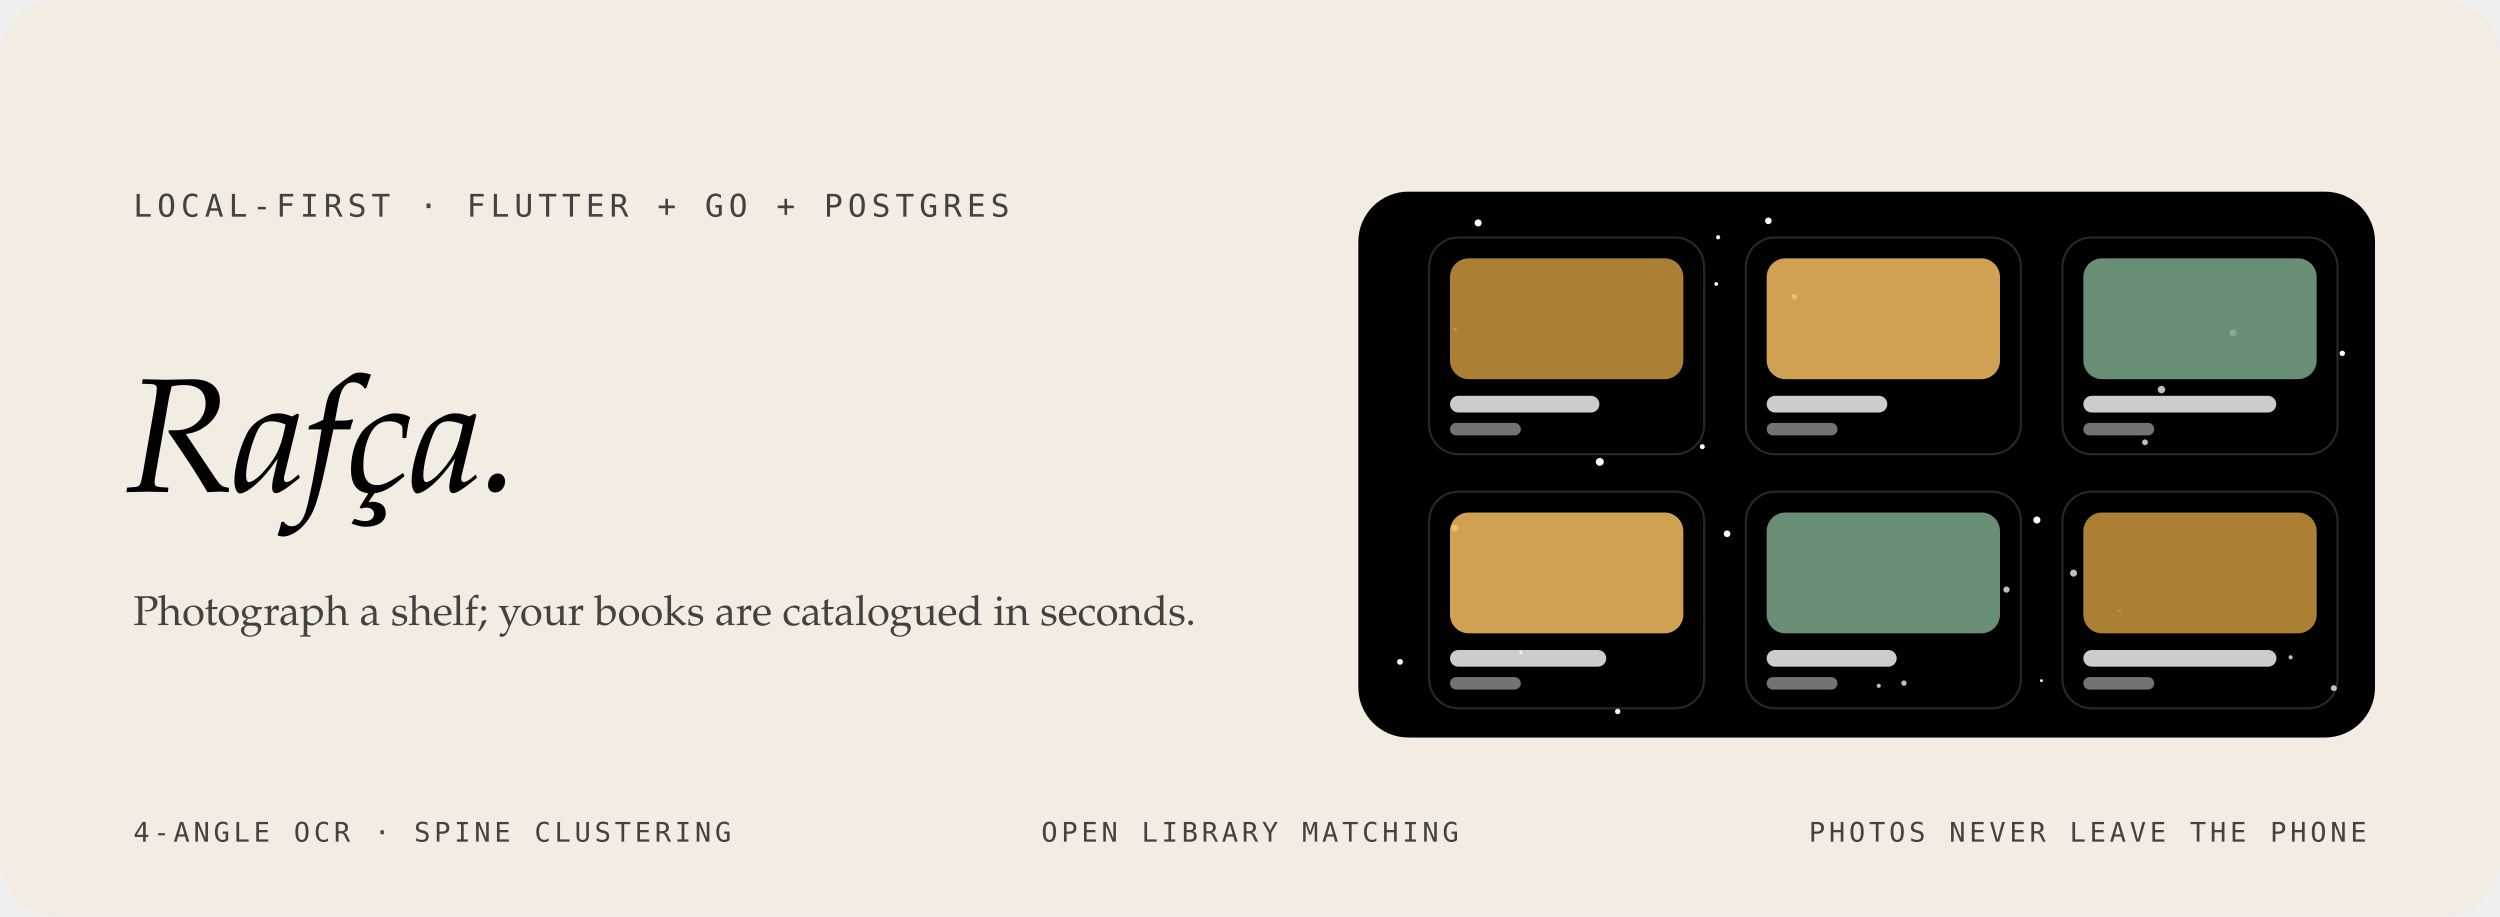
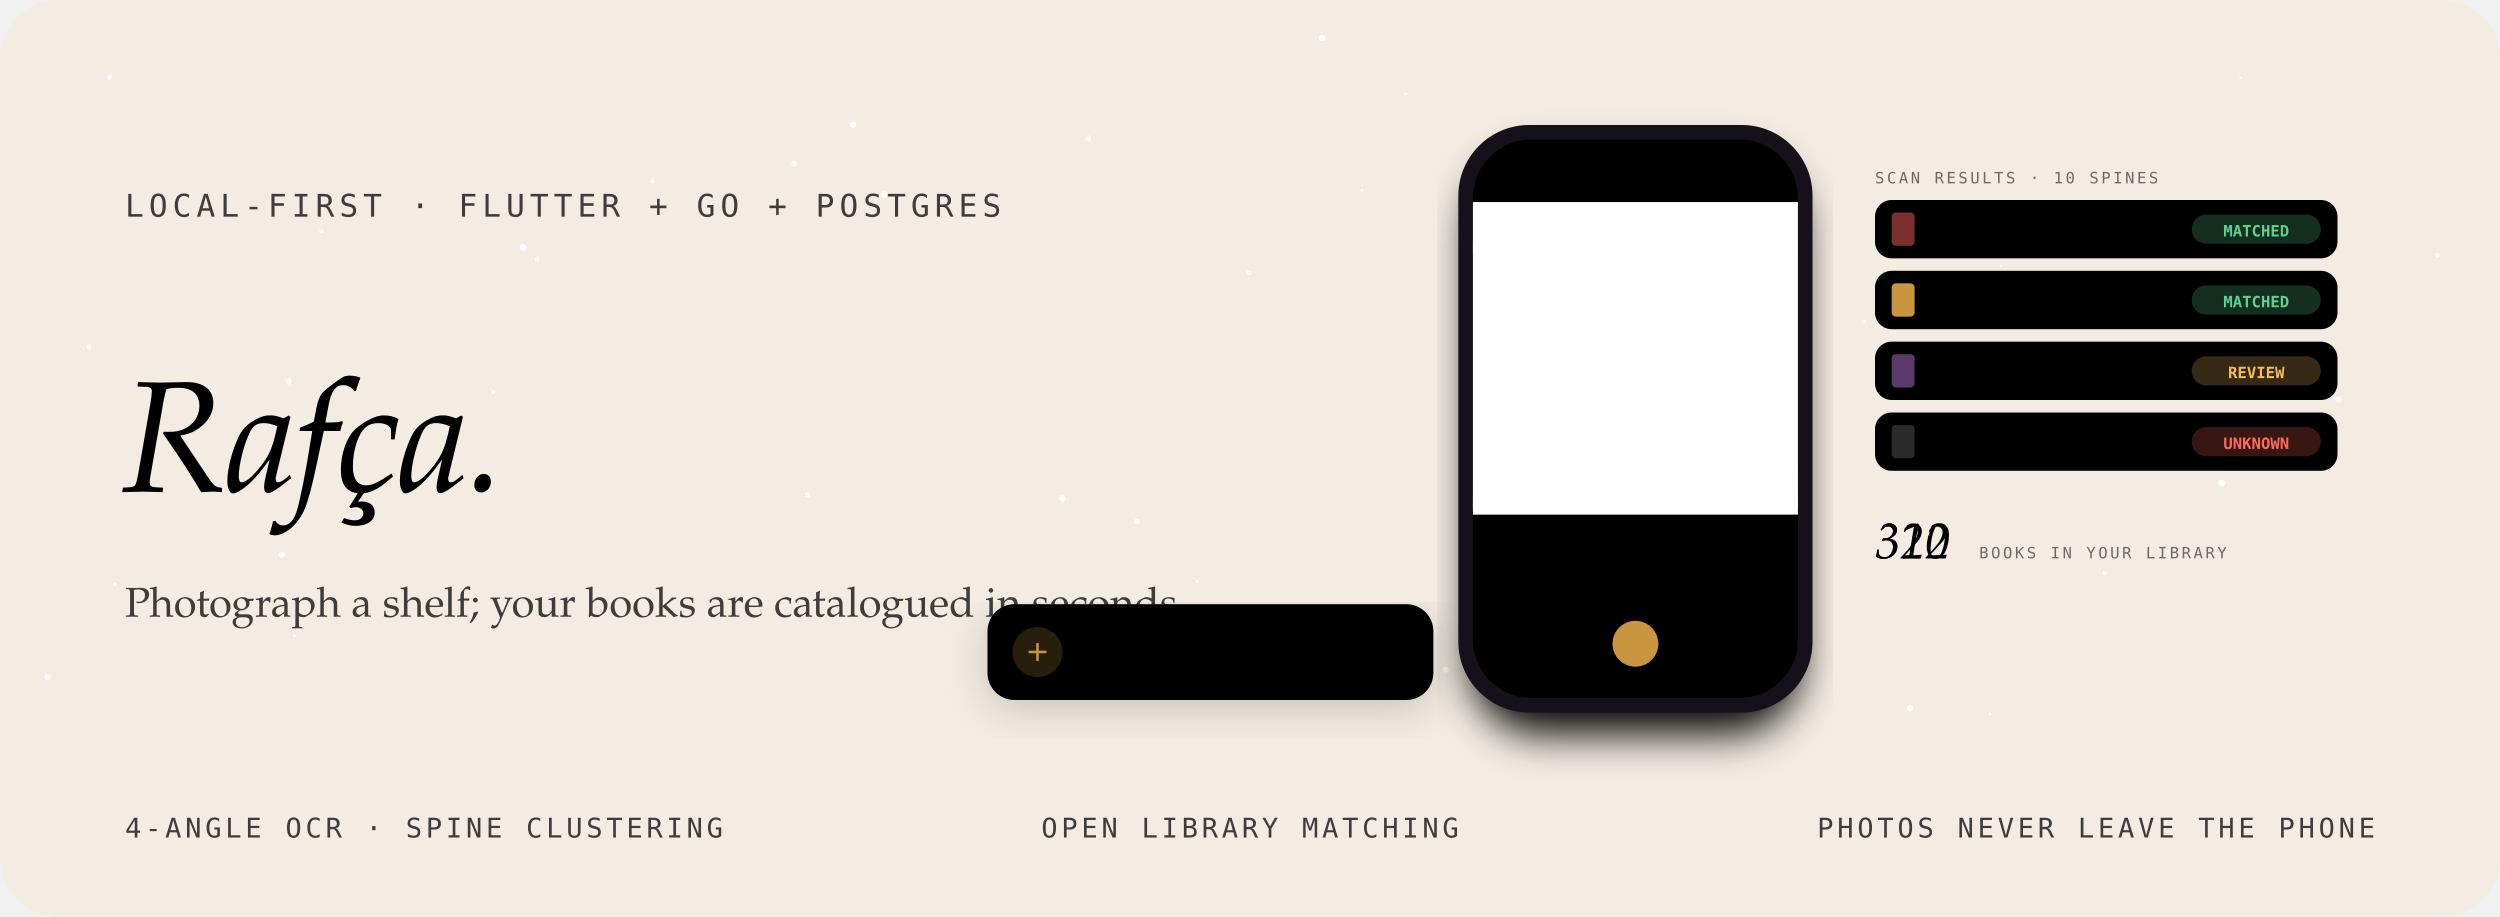
<svg xmlns="http://www.w3.org/2000/svg" viewBox="0 0 1200 440" width="1200" height="440" role="img" aria-label="Rafça — catalogue your bookshelf from a single photo">
  <style>
.bg{animation:bg 12s linear infinite}
@keyframes bg{0%,8%{fill:#f2ece2}28%{fill:#4a3e30}48%,80%{fill:#12100e}90%,100%{fill:#f2ece2}}
.ink{animation:ink 12s linear infinite}
- @keyframes ink{0%,8%{fill:#2a2219}28%{fill:#f8f0e2}48%,80%{fill:#f2e8d8}90%,100%{fill:#2a2219}}
+ @keyframes ink{0%,17.5%{fill:#2a2219}18.5%,28%{fill:#f8f0e2}48%,84.5%{fill:#f2e8d8}85.5%,100%{fill:#2a2219}}
.rule{animation:rule 12s linear infinite}
- @keyframes rule{0%,8%{stroke:#2a221933}28%{stroke:#f8f0e233}48%,80%{stroke:#f2e8d833}90%,100%{stroke:#2a221933}}
- .panel{animation:panel 12s linear infinite}
- @keyframes panel{0%,8%{fill:#2a221912}28%{fill:#f8f0e212}48%,80%{fill:#f2e8d812}90%,100%{fill:#2a221912}}
- .muted{opacity:.72}
+ @keyframes rule{0%,17.5%{stroke:#2a221933}18.5%,28%{stroke:#f8f0e233}48%,84.5%{stroke:#f2e8d833}85.5%,100%{stroke:#2a221933}}
+ .muted{opacity:.74}
.stars{animation:stars 12s linear infinite}
- @keyframes stars{0%,8%{opacity:0}28%{opacity:.25}48%,80%{opacity:.9}90%,100%{opacity:0}}
+ @keyframes stars{0%,8%{opacity:0}28%{opacity:.2}48%,80%{opacity:.85}90%,100%{opacity:0}}
@keyframes tw{0%,100%{opacity:1}50%{opacity:.25}}
- .lit{filter:drop-shadow(0 0 4px currentColor)}
- .pulse{animation:pulse 2.8s ease-in-out infinite;transform-box:fill-box;transform-origin:center}
- @keyframes pulse{0%,100%{transform:scale(1)}50%{transform:scale(1.18)}}
- @keyframes spin{0%{transform:scaleX(1)}50%{transform:scaleX(0)}100%{transform:scaleX(-1)}}
- @keyframes ping{0%{transform:scale(.6);opacity:1}100%{transform:scale(3.2);opacity:0}}
- @keyframes dash{to{stroke-dashoffset:-20}}
- @keyframes grow{0%{transform:scaleY(.08)}35%,80%{transform:scaleY(1)}100%{transform:scaleY(.08)}}
- @keyframes draw{0%{stroke-dashoffset:700}45%,80%{stroke-dashoffset:0}100%{stroke-dashoffset:-700}}
- @keyframes blink{50%{opacity:0}}
- @keyframes feed{0%{transform:translateY(150px);opacity:0}15%{opacity:1}85%{opacity:1}100%{transform:translateY(-30px);opacity:0}}
- @keyframes float{0%,100%{transform:translateY(0)}50%{transform:translateY(-10px)}}
- @keyframes slide{to{transform:translateX(100px)}}
- @keyframes eq{from{transform:scaleY(.15)}to{transform:scaleY(1)}}
- @keyframes drop{0%,6%{transform:scaleY(0);opacity:0}16%,88%{transform:scaleY(1);opacity:1}96%,100%{transform:scaleY(0);opacity:0}}
- @keyframes gauge{0%,10%{stroke-dashoffset:390}40%,85%{stroke-dashoffset:110}100%{stroke-dashoffset:390}}
- @keyframes lift{0%,100%{transform:translateY(0)}50%{transform:translateY(-6px)}}
- @keyframes sweep{0%{transform:skewX(-18deg) translateX(0)}60%,100%{transform:skewX(-18deg) translateX(788px)}}
- 
+ .bezel{animation:bezel 12s linear infinite}
+ @keyframes bezel{0%,8%{fill:#fffaf6}28%{fill:#5a2c45}48%,80%{fill:#20121b}90%,100%{fill:#fffaf6}}
+ .scr{animation:scr 12s linear infinite}
+ @keyframes scr{0%,8%{fill:#fff3ee}28%{fill:#3a1b2c}48%,80%{fill:#140a12}90%,100%{fill:#fff3ee}}
+ .rowbg{animation:rowbg 12s linear infinite}
+ @keyframes rowbg{0%,8%{fill:#2a142010}28%{fill:#fff0f512}48%,80%{fill:#ffffff0c}90%,100%{fill:#2a142010}}
+ .pill{animation:pill 12s linear infinite}
+ @keyframes pill{0%,8%{fill:#2a14200d}28%{fill:#fff0f51a}48%,80%{fill:#ffffff12}90%,100%{fill:#2a14200d}}
+ .toast{animation:toast 12s linear infinite}
+ @keyframes toast{0%,8%{fill:#ffffff}28%{fill:#4a2238}48%,80%{fill:#26121e}90%,100%{fill:#ffffff}}
+ .edge{animation:edge 12s linear infinite}
+ @keyframes edge{0%,8%{stroke:#2a142024}28%{stroke:#fff0f526}48%,80%{stroke:#ffffff1f}90%,100%{stroke:#2a142024}}
+ .shade{animation:shade 12s linear infinite}
+ @keyframes shade{0%,8%{fill-opacity:.10}28%{fill-opacity:.22}48%,80%{fill-opacity:.45}90%,100%{fill-opacity:.10}}
+ .lit{filter:drop-shadow(0 0 3px currentColor)}
+ .caret{animation:blink 1s steps(1) infinite}@keyframes blink{50%{opacity:0}}
+ .ping{animation:ping 1.6s ease-out infinite;transform-box:fill-box;transform-origin:center}@keyframes ping{0%{transform:scale(.5);opacity:.9}100%{transform:scale(2.6);opacity:0}}
+ .spin{animation:spin 8s linear infinite;transform-box:fill-box;transform-origin:center}@keyframes spin{to{transform:rotate(360deg)}}
+ .bob{animation:bob 4s ease-in-out infinite}@keyframes bob{0%,100%{transform:translateY(0)}50%{transform:translateY(-5px)}}
+ .bub{animation:bub 12s ease-out infinite}
+ @keyframes bub{0%{transform:translateX(-16px)}5%{transform:translateX(12px)}10%{transform:translateX(-6px)}15%{transform:translateX(0)}100%{transform:translateX(0)}}
+ @keyframes flash{0%{opacity:0}16.7%{opacity:0}17.5%{opacity:1}17.9%{opacity:1}18.8%{opacity:0}100%{opacity:0}}
+ .frame{animation:frame 12s cubic-bezier(.3,1.3,.5,1) infinite}
+ @keyframes frame{0%{opacity:0;transform:none}20%{opacity:0;transform:none}22.9%{opacity:1;transform:none}94.2%{opacity:1;transform:none}97.1%{opacity:0;transform:none}100%{opacity:0;transform:none}}
+ .o0{animation:o0 12s cubic-bezier(.3,1.3,.5,1) infinite;transform-box:fill-box;transform-origin:center}
+ @keyframes o0{0%{opacity:0;transform:scale(.85)}26.7%{opacity:0;transform:scale(.85)}29.6%{opacity:1;transform:none}94.2%{opacity:1;transform:none}97.1%{opacity:0;transform:scale(.85)}100%{opacity:0;transform:scale(.85)}}
+ .o1{animation:o1 12s cubic-bezier(.3,1.3,.5,1) infinite;transform-box:fill-box;transform-origin:center}
+ @keyframes o1{0%{opacity:0;transform:scale(.85)}27.5%{opacity:0;transform:scale(.85)}30.4%{opacity:1;transform:none}94.2%{opacity:1;transform:none}97.1%{opacity:0;transform:scale(.85)}100%{opacity:0;transform:scale(.85)}}
+ .o2{animation:o2 12s cubic-bezier(.3,1.3,.5,1) infinite;transform-box:fill-box;transform-origin:center}
+ @keyframes o2{0%{opacity:0;transform:scale(.85)}28.3%{opacity:0;transform:scale(.85)}31.3%{opacity:1;transform:none}94.2%{opacity:1;transform:none}97.1%{opacity:0;transform:scale(.85)}100%{opacity:0;transform:scale(.85)}}
+ .o3{animation:o3 12s cubic-bezier(.3,1.3,.5,1) infinite;transform-box:fill-box;transform-origin:center}
+ @keyframes o3{0%{opacity:0;transform:scale(.85)}29.2%{opacity:0;transform:scale(.85)}32.1%{opacity:1;transform:none}94.2%{opacity:1;transform:none}97.1%{opacity:0;transform:scale(.85)}100%{opacity:0;transform:scale(.85)}}
+ .o4{animation:o4 12s cubic-bezier(.3,1.3,.5,1) infinite;transform-box:fill-box;transform-origin:center}
+ @keyframes o4{0%{opacity:0;transform:scale(.85)}30%{opacity:0;transform:scale(.85)}32.9%{opacity:1;transform:none}94.2%{opacity:1;transform:none}97.1%{opacity:0;transform:scale(.85)}100%{opacity:0;transform:scale(.85)}}
+ .o5{animation:o5 12s cubic-bezier(.3,1.3,.5,1) infinite;transform-box:fill-box;transform-origin:center}
+ @keyframes o5{0%{opacity:0;transform:scale(.85)}30.8%{opacity:0;transform:scale(.85)}33.8%{opacity:1;transform:none}94.2%{opacity:1;transform:none}97.1%{opacity:0;transform:scale(.85)}100%{opacity:0;transform:scale(.85)}}
+ .o6{animation:o6 12s cubic-bezier(.3,1.3,.5,1) infinite;transform-box:fill-box;transform-origin:center}
+ @keyframes o6{0%{opacity:0;transform:scale(.85)}31.7%{opacity:0;transform:scale(.85)}34.6%{opacity:1;transform:none}94.2%{opacity:1;transform:none}97.1%{opacity:0;transform:scale(.85)}100%{opacity:0;transform:scale(.85)}}
+ .o7{animation:o7 12s cubic-bezier(.3,1.3,.5,1) infinite;transform-box:fill-box;transform-origin:center}
+ @keyframes o7{0%{opacity:0;transform:scale(.85)}32.5%{opacity:0;transform:scale(.85)}35.4%{opacity:1;transform:none}94.2%{opacity:1;transform:none}97.1%{opacity:0;transform:scale(.85)}100%{opacity:0;transform:scale(.85)}}
+ .o8{animation:o8 12s cubic-bezier(.3,1.3,.5,1) infinite;transform-box:fill-box;transform-origin:center}
+ @keyframes o8{0%{opacity:0;transform:scale(.85)}33.3%{opacity:0;transform:scale(.85)}36.3%{opacity:1;transform:none}94.2%{opacity:1;transform:none}97.1%{opacity:0;transform:scale(.85)}100%{opacity:0;transform:scale(.85)}}
+ .o9{animation:o9 12s cubic-bezier(.3,1.3,.5,1) infinite;transform-box:fill-box;transform-origin:center}
+ @keyframes o9{0%{opacity:0;transform:scale(.85)}34.2%{opacity:0;transform:scale(.85)}37.1%{opacity:1;transform:none}94.2%{opacity:1;transform:none}97.1%{opacity:0;transform:scale(.85)}100%{opacity:0;transform:scale(.85)}}
+ .r0{animation:r0 12s cubic-bezier(.3,1.3,.5,1) infinite}
+ @keyframes r0{0%{opacity:0;transform:translateY(6px)}38.3%{opacity:0;transform:translateY(6px)}41.2%{opacity:1;transform:none}94.2%{opacity:1;transform:none}97.1%{opacity:0;transform:translateY(6px)}100%{opacity:0;transform:translateY(6px)}}
+ .r1{animation:r1 12s cubic-bezier(.3,1.3,.5,1) infinite}
+ @keyframes r1{0%{opacity:0;transform:translateY(6px)}41.2%{opacity:0;transform:translateY(6px)}44.2%{opacity:1;transform:none}94.2%{opacity:1;transform:none}97.1%{opacity:0;transform:translateY(6px)}100%{opacity:0;transform:translateY(6px)}}
+ .r2{animation:r2 12s cubic-bezier(.3,1.3,.5,1) infinite}
+ @keyframes r2{0%{opacity:0;transform:translateY(6px)}44.2%{opacity:0;transform:translateY(6px)}47.1%{opacity:1;transform:none}94.2%{opacity:1;transform:none}97.1%{opacity:0;transform:translateY(6px)}100%{opacity:0;transform:translateY(6px)}}
+ .r3{animation:r3 12s cubic-bezier(.3,1.3,.5,1) infinite}
+ @keyframes r3{0%{opacity:0;transform:translateY(6px)}47.1%{opacity:0;transform:translateY(6px)}50%{opacity:1;transform:none}94.2%{opacity:1;transform:none}97.1%{opacity:0;transform:translateY(6px)}100%{opacity:0;transform:translateY(6px)}}
+ @keyframes l0{0%{opacity:0}0%{opacity:0}1.7%{opacity:1}61.7%{opacity:1}63.3%{opacity:0}100%{opacity:0}}
+ @keyframes l1{0%{opacity:0}61.7%{opacity:0}63.3%{opacity:1}98.3%{opacity:1}100%{opacity:0}100%{opacity:0}}
+ .added{animation:added 12s cubic-bezier(.3,1.3,.5,1) infinite}
+ @keyframes added{0%{opacity:0;transform:translateY(-14px)}63.3%{opacity:0;transform:translateY(-14px)}66.3%{opacity:1;transform:none}90%{opacity:1;transform:none}92.9%{opacity:0;transform:translateY(-14px)}100%{opacity:0;transform:translateY(-14px)}}
@media (prefers-reduced-motion:reduce){*{animation:none!important}}
</style>
  <rect class="bg" width="1200" height="440" rx="28" fill="#f2ece2" />
-   <g font-family="ui-monospace,SFMono-Regular,Menlo,Consolas,monospace" font-size="15" letter-spacing="2.4">
-     <text class="ink muted" x="64" y="104">LOCAL-FIRST · FLUTTER + GO + POSTGRES</text>
-   </g>
-   <text class="ink" x="60" y="236" font-family="'Iowan Old Style','Palatino Linotype',Palatino,Georgia,serif" font-style="italic" font-size="78" letter-spacing="-1">Rafça.</text>
-   <text class="ink muted" x="64" y="300" font-family="'Iowan Old Style','Palatino Linotype',Palatino,Georgia,serif" font-size="20">Photograph a shelf; your books are catalogued in seconds.</text>
-   <line class="rule" x1="64" y1="372" x2="1136" y2="372" />
+   <g class="stars">
+     <circle cx="522.4" cy="66.4" r="1.4" fill="#fff" style="animation:tw 2.8s ease-in-out 0.5s infinite" />
+     <circle cx="1010.3" cy="274.9" r="1" fill="#fff" style="animation:tw 3.2s ease-in-out 0.9s infinite" />
+     <circle cx="674.7" cy="45.2" r="0.5" fill="#fff" style="animation:tw 3.7s ease-in-out 1.1s infinite" />
+     <circle cx="387.5" cy="237.6" r="1.2" fill="#fff" style="animation:tw 3.6s ease-in-out 1.9s infinite" />
+     <circle cx="599.5" cy="131" r="1.2" fill="#fff" style="animation:tw 3.4s ease-in-out 0.1s infinite" />
+     <circle cx="147.5" cy="227.2" r="1.3" fill="#fff" style="animation:tw 3.3s ease-in-out 1.9s infinite" />
+     <circle cx="22.8" cy="325" r="1.5" fill="#fff" style="animation:tw 2.4s ease-in-out 0.5s infinite" />
+     <circle cx="811.4" cy="127.2" r="0.6" fill="#fff" style="animation:tw 2.1s ease-in-out 1.9s infinite" />
+     <circle cx="1170" cy="122.4" r="1" fill="#fff" style="animation:tw 2.7s ease-in-out 1.7s infinite" />
+     <circle cx="1075.6" cy="37.4" r="0.7" fill="#fff" style="animation:tw 1.7s ease-in-out 0.3s infinite" />
+     <circle cx="895.1" cy="154.1" r="0.7" fill="#fff" style="animation:tw 3s ease-in-out 1.2s infinite" />
+     <circle cx="141.3" cy="305.2" r="0.8" fill="#fff" style="animation:tw 3.6s ease-in-out 0.5s infinite" />
+     <circle cx="52.7" cy="37.1" r="1.2" fill="#fff" style="animation:tw 3.6s ease-in-out 1.5s infinite" />
+     <circle cx="545.7" cy="250.3" r="1.3" fill="#fff" style="animation:tw 3.7s ease-in-out 0.5s infinite" />
+     <circle cx="135.3" cy="266.2" r="1.4" fill="#fff" style="animation:tw 1.6s ease-in-out 1.2s infinite" />
+     <circle cx="916.8" cy="339.9" r="1.5" fill="#fff" style="animation:tw 3.2s ease-in-out 0s infinite" />
+     <circle cx="409.5" cy="59.9" r="1.5" fill="#fff" style="animation:tw 2s ease-in-out 1.8s infinite" />
+     <circle cx="955.2" cy="342.8" r="0.8" fill="#fff" style="animation:tw 2.8s ease-in-out 1.4s infinite" />
+     <circle cx="313.1" cy="87.1" r="1" fill="#fff" style="animation:tw 4s ease-in-out 1.5s infinite" />
+     <circle cx="55.2" cy="280.5" r="0.9" fill="#fff" style="animation:tw 3.8s ease-in-out 1.6s infinite" />
+     <circle cx="510" cy="239.2" r="1.5" fill="#fff" style="animation:tw 1.8s ease-in-out 1.2s infinite" />
+     <circle cx="1122.5" cy="191.8" r="1.5" fill="#fff" style="animation:tw 2.8s ease-in-out 0.7s infinite" />
+     <circle cx="960.3" cy="127.8" r="0.5" fill="#fff" style="animation:tw 2.3s ease-in-out 1.8s infinite" />
+     <circle cx="424.5" cy="93.3" r="1.6" fill="#fff" style="animation:tw 3s ease-in-out 0s infinite" />
+     <circle cx="634.5" cy="18.3" r="1.5" fill="#fff" style="animation:tw 3.1s ease-in-out 0.5s infinite" />
+     <circle cx="1003.9" cy="145.1" r="0.5" fill="#fff" style="animation:tw 3.5s ease-in-out 0.2s infinite" />
+     <circle cx="138.6" cy="183.1" r="1.5" fill="#fff" style="animation:tw 2.4s ease-in-out 0.2s infinite" />
+     <circle cx="807.4" cy="197.8" r="0.9" fill="#fff" style="animation:tw 1.9s ease-in-out 1.3s infinite" />
+     <circle cx="236.8" cy="188.1" r="1" fill="#fff" style="animation:tw 3.9s ease-in-out 1.4s infinite" />
+     <circle cx="653.8" cy="91.5" r="0.9" fill="#fff" style="animation:tw 3.9s ease-in-out 1.1s infinite" />
+     <circle cx="1066.4" cy="231.9" r="1.6" fill="#fff" style="animation:tw 2.9s ease-in-out 1.7s infinite" />
+     <circle cx="381.2" cy="78.6" r="1.3" fill="#fff" style="animation:tw 3.7s ease-in-out 0.6s infinite" />
+     <circle cx="535.1" cy="333" r="0.8" fill="#fff" style="animation:tw 3.2s ease-in-out 1.2s infinite" />
+     <circle cx="693.9" cy="321.4" r="1.5" fill="#fff" style="animation:tw 2s ease-in-out 0.1s infinite" />
+     <circle cx="257.9" cy="124.5" r="1.1" fill="#fff" style="animation:tw 3.3s ease-in-out 1.9s infinite" />
+     <circle cx="764.3" cy="276.6" r="0.5" fill="#fff" style="animation:tw 3.6s ease-in-out 0.1s infinite" />
+     <circle cx="154.3" cy="111.1" r="1" fill="#fff" style="animation:tw 1.8s ease-in-out 1.1s infinite" />
+     <circle cx="251.1" cy="118.7" r="1.6" fill="#fff" style="animation:tw 1.7s ease-in-out 1.2s infinite" />
+     <circle cx="42.7" cy="166.6" r="1.2" fill="#fff" style="animation:tw 2.6s ease-in-out 1.9s infinite" />
+     <circle cx="574.6" cy="279.2" r="0.8" fill="#fff" style="animation:tw 2.9s ease-in-out 1.5s infinite" />
+   </g>
+   <text class="ink muted" x="60" y="104" font-family="ui-monospace,SFMono-Regular,Menlo,Consolas,monospace" font-size="15" letter-spacing="2.4">LOCAL-FIRST · FLUTTER + GO + POSTGRES</text>
+   <text class="ink" x="58" y="236" font-family="'Iowan Old Style','Palatino Linotype',Palatino,Georgia,serif" font-style="italic" font-size="76" letter-spacing="-1">Rafça.</text>
+   <text class="ink muted" x="60" y="296" font-family="'Iowan Old Style','Palatino Linotype',Palatino,Georgia,serif" font-size="20">Photograph a shelf; your books are catalogued in seconds.</text>
+   <line class="rule" x1="60" y1="370" x2="1140" y2="370" />
  <g font-family="ui-monospace,SFMono-Regular,Menlo,Consolas,monospace" font-size="13" letter-spacing="1.8">
-     <text class="ink muted" x="64" y="404">4-ANGLE OCR · SPINE CLUSTERING</text>
-     <text class="ink muted" x="600" y="404" text-anchor="middle">OPEN LIBRARY MATCHING</text>
-     <text class="ink muted" x="1136" y="404" text-anchor="end">PHOTOS NEVER LEAVE THE PHONE</text>
-   </g>
-   <rect class="panel rule" x="652" y="92" width="488" height="262" rx="24" />
-   <g class="stars">
-     <circle cx="1029.6" cy="212.3" r="1.4" fill="#fff" style="animation:tw 2.7s ease-in-out 1.1s infinite" />
-     <circle cx="709.5" cy="107" r="1.7" fill="#fff" style="animation:tw 2.9s ease-in-out 0.6s infinite" />
-     <circle cx="977.7" cy="249.6" r="1.7" fill="#fff" style="animation:tw 3.9s ease-in-out 1s infinite" />
-     <circle cx="829" cy="256.2" r="1.6" fill="#fff" style="animation:tw 1.7s ease-in-out 0.2s infinite" />
-     <circle cx="963.1" cy="283" r="1.5" fill="#fff" style="animation:tw 3.9s ease-in-out 0s infinite" />
-     <circle cx="1099.5" cy="315.5" r="1" fill="#fff" style="animation:tw 2.2s ease-in-out 1.4s infinite" />
-     <circle cx="823.8" cy="136.3" r="0.9" fill="#fff" style="animation:tw 3.9s ease-in-out 2s infinite" />
-     <circle cx="817.1" cy="214.4" r="1.2" fill="#fff" style="animation:tw 3.6s ease-in-out 1.8s infinite" />
-     <circle cx="698.6" cy="158.1" r="0.7" fill="#fff" style="animation:tw 2s ease-in-out 1.5s infinite" />
-     <circle cx="861.3" cy="142.5" r="1.3" fill="#fff" style="animation:tw 3s ease-in-out 0.2s infinite" />
-     <circle cx="1071.9" cy="159.8" r="1.7" fill="#fff" style="animation:tw 2.3s ease-in-out 0.1s infinite" />
-     <circle cx="698.2" cy="253.5" r="1.7" fill="#fff" style="animation:tw 3.4s ease-in-out 0.9s infinite" />
-     <circle cx="995.3" cy="275.1" r="1.7" fill="#fff" style="animation:tw 2.2s ease-in-out 0.2s infinite" />
-     <circle cx="1017.5" cy="293.2" r="0.6" fill="#fff" style="animation:tw 3s ease-in-out 1.5s infinite" />
-     <circle cx="1120.2" cy="330.3" r="1.4" fill="#fff" style="animation:tw 1.6s ease-in-out 0.7s infinite" />
-     <circle cx="730" cy="313.2" r="0.8" fill="#fff" style="animation:tw 3.8s ease-in-out 1.6s infinite" />
-     <circle cx="1124.3" cy="169.6" r="1.3" fill="#fff" style="animation:tw 3.2s ease-in-out 0.5s infinite" />
-     <circle cx="767.9" cy="221.7" r="1.9" fill="#fff" style="animation:tw 3.4s ease-in-out 0.1s infinite" />
-     <circle cx="1037.5" cy="187" r="1.8" fill="#fff" style="animation:tw 3.6s ease-in-out 0.8s infinite" />
-     <circle cx="979.9" cy="326.7" r="0.7" fill="#fff" style="animation:tw 3.1s ease-in-out 1.9s infinite" />
-     <circle cx="913.9" cy="327.9" r="1.3" fill="#fff" style="animation:tw 2.5s ease-in-out 1.6s infinite" />
-     <circle cx="824.7" cy="113.9" r="1" fill="#fff" style="animation:tw 3.8s ease-in-out 0.7s infinite" />
-     <circle cx="776.5" cy="341.5" r="1.3" fill="#fff" style="animation:tw 1.7s ease-in-out 1.1s infinite" />
-     <circle cx="672" cy="317.7" r="1.4" fill="#fff" style="animation:tw 2.2s ease-in-out 1.7s infinite" />
-     <circle cx="848.8" cy="106" r="1.6" fill="#fff" style="animation:tw 1.8s ease-in-out 0.2s infinite" />
-     <circle cx="901.8" cy="329.2" r="1" fill="#fff" style="animation:tw 1.9s ease-in-out 1.4s infinite" />
+     <text class="ink muted" x="60" y="402">4-ANGLE OCR · SPINE CLUSTERING</text>
+     <text class="ink muted" x="600" y="402" text-anchor="middle">OPEN LIBRARY MATCHING</text>
+     <text class="ink muted" x="1140" y="402" text-anchor="end">PHOTOS NEVER LEAVE THE PHONE</text>
  </g>
  <defs>
-     <linearGradient id="sh" x1="0" x2="1">
-       <stop offset="0" stop-color="#fff" stop-opacity="0" />
-       <stop offset=".5" stop-color="#fff" stop-opacity=".28" />
-       <stop offset="1" stop-color="#fff" stop-opacity="0" />
-     </linearGradient>
-     <clipPath id="gc">
-       <rect x="652" y="92" width="488" height="262" rx="24" />
+     <filter id="soft" x="-10%" y="-10%" width="120%" height="140%">
+       <feGaussianBlur stdDeviation="10" />
+     </filter>
+     <clipPath id="vf">
+       <rect x="707" y="97" width="156" height="150" />
    </clipPath>
  </defs>
-   <g style="animation:lift 6s ease-in-out 0s infinite">
-     <rect x="686" y="114" width="132" height="104" rx="14" fill="#000" fill-opacity=".25" stroke="#fff" stroke-opacity=".16" />
-     <rect x="696" y="124" width="112" height="58" rx="9" fill="#c9963f" fill-opacity=".85" />
-     <rect x="696" y="190" width="71.7" height="8" rx="4" fill="#fff" fill-opacity=".8" />
-     <rect x="696" y="203" width="34" height="6" rx="3" fill="#fff" fill-opacity=".45" />
-   </g>
-   <g style="animation:lift 6s ease-in-out -1s infinite">
-     <rect x="838" y="114" width="132" height="104" rx="14" fill="#000" fill-opacity=".25" stroke="#fff" stroke-opacity=".16" />
-     <rect x="848" y="124" width="112" height="58" rx="9" fill="#f5bd62" fill-opacity=".85" />
-     <rect x="848" y="190" width="57.9" height="8" rx="4" fill="#fff" fill-opacity=".8" />
-     <rect x="848" y="203" width="34" height="6" rx="3" fill="#fff" fill-opacity=".45" />
-   </g>
-   <g style="animation:lift 6s ease-in-out -2s infinite">
-     <rect x="990" y="114" width="132" height="104" rx="14" fill="#000" fill-opacity=".25" stroke="#fff" stroke-opacity=".16" />
-     <rect x="1000" y="124" width="112" height="58" rx="9" fill="#7aa88a" fill-opacity=".85" />
-     <rect x="1000" y="190" width="92.6" height="8" rx="4" fill="#fff" fill-opacity=".8" />
-     <rect x="1000" y="203" width="34" height="6" rx="3" fill="#fff" fill-opacity=".45" />
-   </g>
-   <g style="animation:lift 6s ease-in-out -3s infinite">
-     <rect x="686" y="236" width="132" height="104" rx="14" fill="#000" fill-opacity=".25" stroke="#fff" stroke-opacity=".16" />
-     <rect x="696" y="246" width="112" height="58" rx="9" fill="#f5bd62" fill-opacity=".85" />
-     <rect x="696" y="312" width="75" height="8" rx="4" fill="#fff" fill-opacity=".8" />
-     <rect x="696" y="325" width="34" height="6" rx="3" fill="#fff" fill-opacity=".45" />
-   </g>
-   <g style="animation:lift 6s ease-in-out -4s infinite">
-     <rect x="838" y="236" width="132" height="104" rx="14" fill="#000" fill-opacity=".25" stroke="#fff" stroke-opacity=".16" />
-     <rect x="848" y="246" width="112" height="58" rx="9" fill="#7aa88a" fill-opacity=".85" />
-     <rect x="848" y="312" width="62.4" height="8" rx="4" fill="#fff" fill-opacity=".8" />
-     <rect x="848" y="325" width="34" height="6" rx="3" fill="#fff" fill-opacity=".45" />
-   </g>
-   <g style="animation:lift 6s ease-in-out -5s infinite">
-     <rect x="990" y="236" width="132" height="104" rx="14" fill="#000" fill-opacity=".25" stroke="#fff" stroke-opacity=".16" />
-     <rect x="1000" y="246" width="112" height="58" rx="9" fill="#c9963f" fill-opacity=".85" />
-     <rect x="1000" y="312" width="92.7" height="8" rx="4" fill="#fff" fill-opacity=".8" />
-     <rect x="1000" y="325" width="34" height="6" rx="3" fill="#fff" fill-opacity=".45" />
-   </g>
-   <g clip-path="url(#gc)">
-     <rect x="512" y="92" width="120" height="262" fill="url(#sh)" transform="skewX(-18)" style="animation:sweep 4s ease-in-out infinite" />
+   <rect x="706" y="76" width="158" height="276" rx="34" fill="#000" class="shade" filter="url(#soft)" />
+   <rect x="700" y="60" width="170" height="282" rx="34" fill="#15101a" />
+   <rect class="edge" x="700" y="60" width="170" height="282" rx="34" fill="none" />
+   <rect class="scr" x="707" y="67" width="156" height="268" rx="28" />
+   <rect x="759" y="74" width="52" height="15" rx="7.5" fill="#000" />
+   <text class="ink" x="719" y="89" font-family="-apple-system,BlinkMacSystemFont,'Segoe UI',Helvetica,Arial,sans-serif" font-size="10" font-weight="700">Scan a shelf</text>
+   <g clip-path="url(#vf)">
+     <rect x="707" y="97" width="156" height="150" fill="#2a2018" />
+     <rect x="715" y="133" width="9" height="96" rx="1.5" fill="#7a2e2e" />
+     <rect x="717" y="147" width="5" height="62" rx="1" fill="#fff" fill-opacity=".1" />
+     <rect x="726" y="120" width="16" height="109" rx="1.5" fill="#2e4a7a" />
+     <rect x="728" y="134" width="12" height="75" rx="1" fill="#fff" fill-opacity=".1" />
+     <rect x="744" y="133" width="15" height="96" rx="1.5" fill="#c9963f" />
+     <rect x="746" y="147" width="11" height="62" rx="1" fill="#fff" fill-opacity=".1" />
+     <rect x="761" y="120" width="14" height="109" rx="1.5" fill="#3e6b4f" />
+     <rect x="763" y="134" width="10" height="75" rx="1" fill="#fff" fill-opacity=".1" />
+     <rect x="777" y="133" width="13" height="96" rx="1.5" fill="#5a3a6a" />
+     <rect x="779" y="147" width="9" height="62" rx="1" fill="#fff" fill-opacity=".1" />
+     <rect x="792" y="120" width="12" height="109" rx="1.5" fill="#a35a2a" />
+     <rect x="794" y="134" width="8" height="75" rx="1" fill="#fff" fill-opacity=".1" />
+     <rect x="806" y="133" width="11" height="96" rx="1.5" fill="#2a2a2a" />
+     <rect x="808" y="147" width="7" height="62" rx="1" fill="#fff" fill-opacity=".1" />
+     <rect x="819" y="120" width="10" height="109" rx="1.5" fill="#7a6a3a" />
+     <rect x="821" y="134" width="6" height="75" rx="1" fill="#fff" fill-opacity=".1" />
+     <rect x="831" y="133" width="9" height="96" rx="1.5" fill="#3a5a6a" />
+     <rect x="833" y="147" width="5" height="62" rx="1" fill="#fff" fill-opacity=".1" />
+     <rect x="842" y="120" width="16" height="109" rx="1.5" fill="#8a3a4a" />
+     <rect x="844" y="134" width="12" height="75" rx="1" fill="#fff" fill-opacity=".1" />
+     <rect x="707" y="229" width="156" height="10" fill="#4a3424" />
+     <rect x="755" y="105" width="60" height="10" rx="5" fill="#000" fill-opacity=".45" />
+     <line x1="785" y1="105" x2="785" y2="115" stroke="#fff" stroke-opacity=".5" />
+     <g class="bub">
+       <circle cx="785" cy="110" r="3.5" fill="#7aa88a" />
+     </g>
+     <g class="frame">
+       <circle cx="711" cy="119" r="4" fill="none" stroke="#c9963f" stroke-width="2" />
+       <circle cx="859" cy="119" r="4" fill="none" stroke="#c9963f" stroke-width="2" />
+       <circle cx="859" cy="241" r="4" fill="none" stroke="#c9963f" stroke-width="2" />
+       <circle cx="711" cy="241" r="4" fill="none" stroke="#c9963f" stroke-width="2" />
+       <rect x="711" y="119" width="148" height="122" fill="none" stroke="#c9963f" stroke-width="1.2" stroke-dasharray="4 3" />
+     </g>
+     <g class="o0">
+       <rect x="714" y="143" width="11" height="72" rx="2" fill="none" stroke="#5fd18f" stroke-width="1.4" />
+     </g>
+     <g class="o1">
+       <rect x="725" y="130" width="18" height="85" rx="2" fill="none" stroke="#5fd18f" stroke-width="1.4" />
+     </g>
+     <g class="o2">
+       <rect x="743" y="143" width="17" height="72" rx="2" fill="none" stroke="#5fd18f" stroke-width="1.4" />
+     </g>
+     <g class="o3">
+       <rect x="760" y="130" width="16" height="85" rx="2" fill="none" stroke="#5fd18f" stroke-width="1.4" />
+     </g>
+     <g class="o4">
+       <rect x="776" y="143" width="15" height="72" rx="2" fill="none" stroke="#f5bd62" stroke-width="1.4" />
+     </g>
+     <g class="o5">
+       <rect x="791" y="130" width="14" height="85" rx="2" fill="none" stroke="#5fd18f" stroke-width="1.4" />
+     </g>
+     <g class="o6">
+       <rect x="805" y="143" width="13" height="72" rx="2" fill="none" stroke="#5fd18f" stroke-width="1.4" />
+     </g>
+     <g class="o7">
+       <rect x="818" y="130" width="12" height="85" rx="2" fill="none" stroke="#5fd18f" stroke-width="1.4" />
+     </g>
+     <g class="o8">
+       <rect x="830" y="143" width="11" height="72" rx="2" fill="none" stroke="#ff6b5a" stroke-width="1.4" />
+     </g>
+     <g class="o9">
+       <rect x="841" y="130" width="18" height="85" rx="2" fill="none" stroke="#5fd18f" stroke-width="1.4" />
+     </g>
+     <rect style="animation:flash 12s linear infinite" x="707" y="97" width="156" height="150" fill="#fff" />
+   </g>
+   <text class="ink" x="719" y="265" text-anchor="start" font-family="ui-monospace,SFMono-Regular,Menlo,Consolas,monospace" font-size="7" letter-spacing="1.2" opacity="0.55">LEVEL ±7° · STEADY</text>
+   <text class="ink" x="719" y="279" text-anchor="start" font-family="ui-monospace,SFMono-Regular,Menlo,Consolas,monospace" font-size="7" letter-spacing="1.2" opacity="0.5">4-ANGLE OCR · ON DEVICE</text>
+   <circle cx="785" cy="309" r="15" fill="none" class="edge" stroke-width="3" />
+   <circle cx="785" cy="309" r="11" fill="#c9963f" />
+   <text class="ink" x="900" y="88" text-anchor="start" font-family="ui-monospace,SFMono-Regular,Menlo,Consolas,monospace" font-size="7.5" letter-spacing="1.2" opacity="0.55">SCAN RESULTS · 10 SPINES</text>
+   <g class="r0">
+     <rect class="rowbg" x="900" y="96" width="222" height="28" rx="8" />
+     <rect x="908" y="102" width="11" height="16" rx="2" fill="#7a2e2e" />
+     <text class="ink" x="926" y="114" font-family="'Iowan Old Style','Palatino Linotype',Palatino,Georgia,serif" font-size="10.5">The Salt Archive</text>
+     <rect x="1052" y="103" width="62" height="14" rx="7" fill="#5fd18f" fill-opacity=".22" />
+     <text x="1083" y="113.5" text-anchor="middle" font-family="ui-monospace,SFMono-Regular,Menlo,Consolas,monospace" font-size="7.5" font-weight="700" fill="#5fd18f">MATCHED</text>
+   </g>
+   <g class="r1">
+     <rect class="rowbg" x="900" y="130" width="222" height="28" rx="8" />
+     <rect x="908" y="136" width="11" height="16" rx="2" fill="#c9963f" />
+     <text class="ink" x="926" y="148" font-family="'Iowan Old Style','Palatino Linotype',Palatino,Georgia,serif" font-size="10.5">Night Ferries</text>
+     <rect x="1052" y="137" width="62" height="14" rx="7" fill="#5fd18f" fill-opacity=".22" />
+     <text x="1083" y="147.5" text-anchor="middle" font-family="ui-monospace,SFMono-Regular,Menlo,Consolas,monospace" font-size="7.5" font-weight="700" fill="#5fd18f">MATCHED</text>
+   </g>
+   <g class="r2">
+     <rect class="rowbg" x="900" y="164" width="222" height="28" rx="8" />
+     <rect x="908" y="170" width="11" height="16" rx="2" fill="#5a3a6a" />
+     <text class="ink" x="926" y="182" font-family="'Iowan Old Style','Palatino Linotype',Palatino,Georgia,serif" font-size="10.5">Lantern Street</text>
+     <rect x="1052" y="171" width="62" height="14" rx="7" fill="#f5bd62" fill-opacity=".22" />
+     <text x="1083" y="181.5" text-anchor="middle" font-family="ui-monospace,SFMono-Regular,Menlo,Consolas,monospace" font-size="7.5" font-weight="700" fill="#f5bd62">REVIEW</text>
+   </g>
+   <g class="r3">
+     <rect class="rowbg" x="900" y="198" width="222" height="28" rx="8" />
+     <rect x="908" y="204" width="11" height="16" rx="2" fill="#2a2a2a" />
+     <text class="ink" x="926" y="216" font-family="'Iowan Old Style','Palatino Linotype',Palatino,Georgia,serif" font-size="10.5">Unknown spine</text>
+     <rect x="1052" y="205" width="62" height="14" rx="7" fill="#ff6b5a" fill-opacity=".22" />
+     <text x="1083" y="215.5" text-anchor="middle" font-family="ui-monospace,SFMono-Regular,Menlo,Consolas,monospace" font-size="7.5" font-weight="700" fill="#ff6b5a">UNKNOWN</text>
+   </g>
+   <g style="animation:l0 12s linear infinite">
+     <text class="ink" x="900" y="268" font-family="'Iowan Old Style','Palatino Linotype',Palatino,Georgia,serif" font-style="italic" font-size="24">312</text>
+   </g>
+   <g style="animation:l1 12s linear infinite">
+     <text class="ink" x="900" y="268" font-family="'Iowan Old Style','Palatino Linotype',Palatino,Georgia,serif" font-style="italic" font-size="24">320</text>
+   </g>
+   <text class="ink" x="950" y="268" text-anchor="start" font-family="ui-monospace,SFMono-Regular,Menlo,Consolas,monospace" font-size="7.5" letter-spacing="1.2" opacity="0.55">BOOKS IN YOUR LIBRARY</text>
+   <g class="added">
+     <rect x="474" y="294" width="214" height="46" rx="13" fill="#000" fill-opacity=".18" filter="url(#soft)" />
+     <rect class="toast" x="474" y="290" width="214" height="46" rx="13" />
+     <rect class="edge" x="474" y="290" width="214" height="46" rx="13" fill="none" />
+     <circle cx="498" cy="313" r="12" fill="#c9963f" fill-opacity=".2" />
+     <text x="498" y="317.5" text-anchor="middle" font-family="-apple-system,BlinkMacSystemFont,'Segoe UI',Helvetica,Arial,sans-serif" font-size="12" font-weight="700" fill="#c9963f">＋</text>
+     <text class="ink" x="518" y="309" font-family="-apple-system,BlinkMacSystemFont,'Segoe UI',Helvetica,Arial,sans-serif" font-size="11.5" font-weight="700">8 books added</text>
+     <text class="ink" x="518" y="324" font-family="ui-monospace,SFMono-Regular,Menlo,Consolas,monospace" font-size="9.5" opacity=".75">1 to review · 1 unknown</text>
  </g>
</svg>
